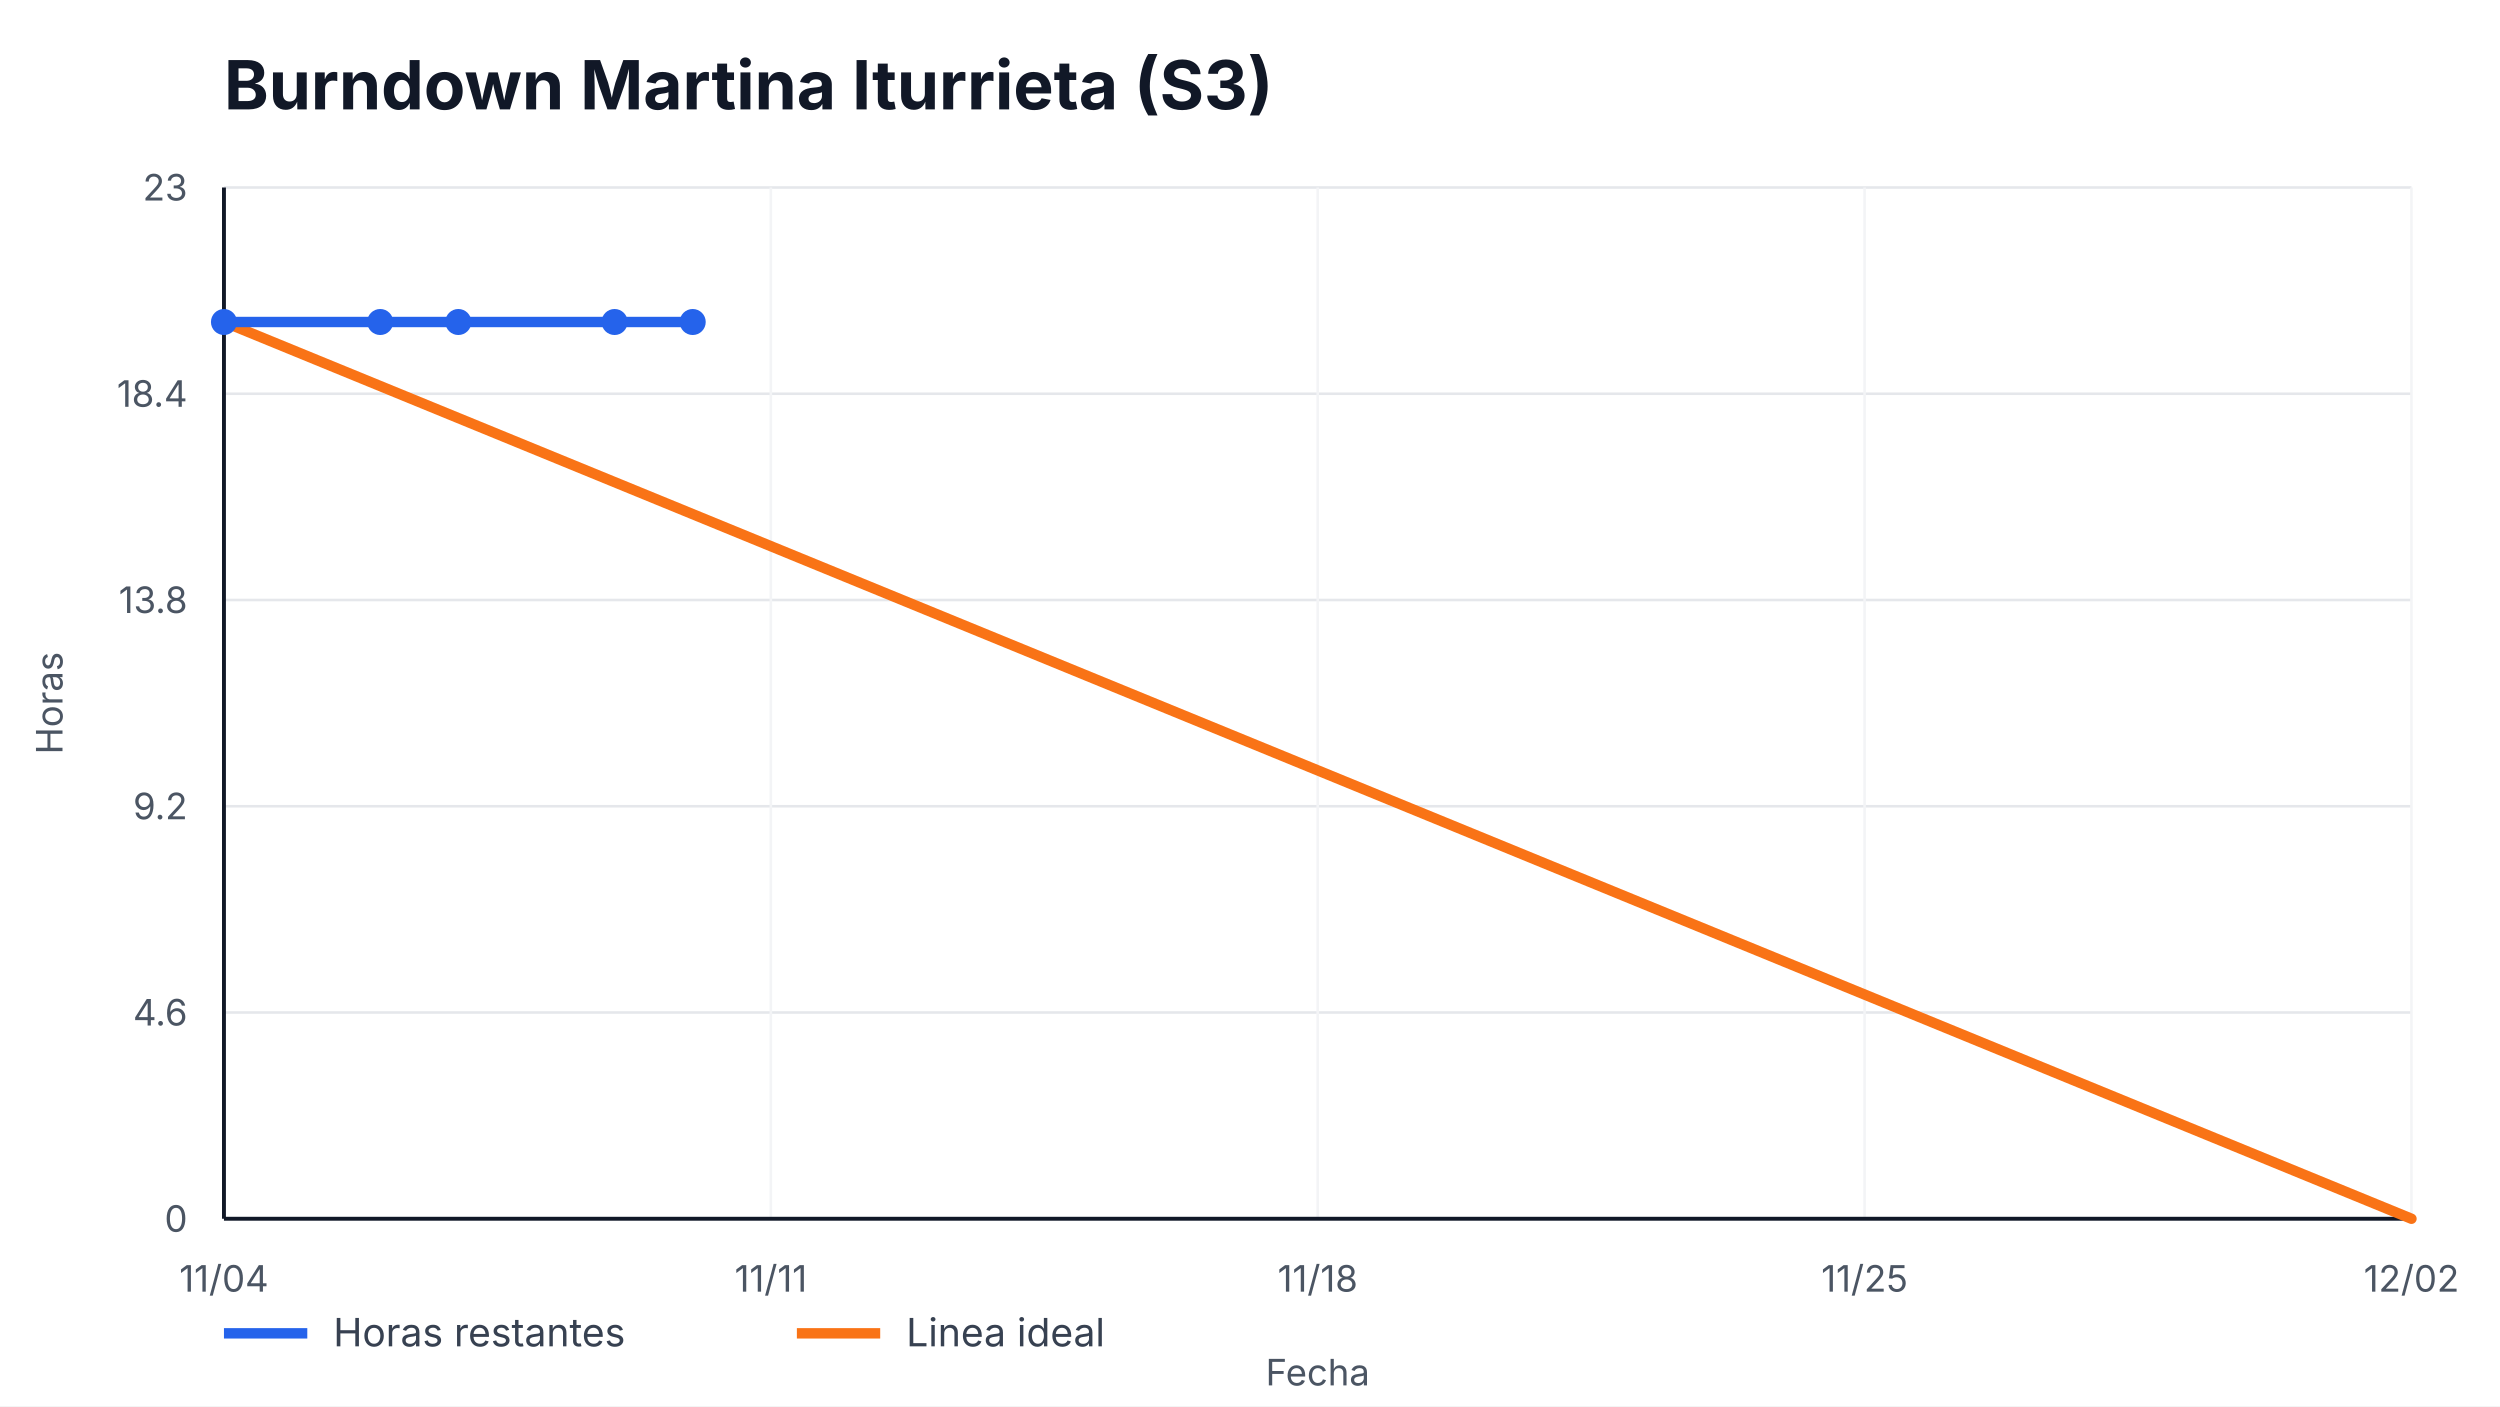
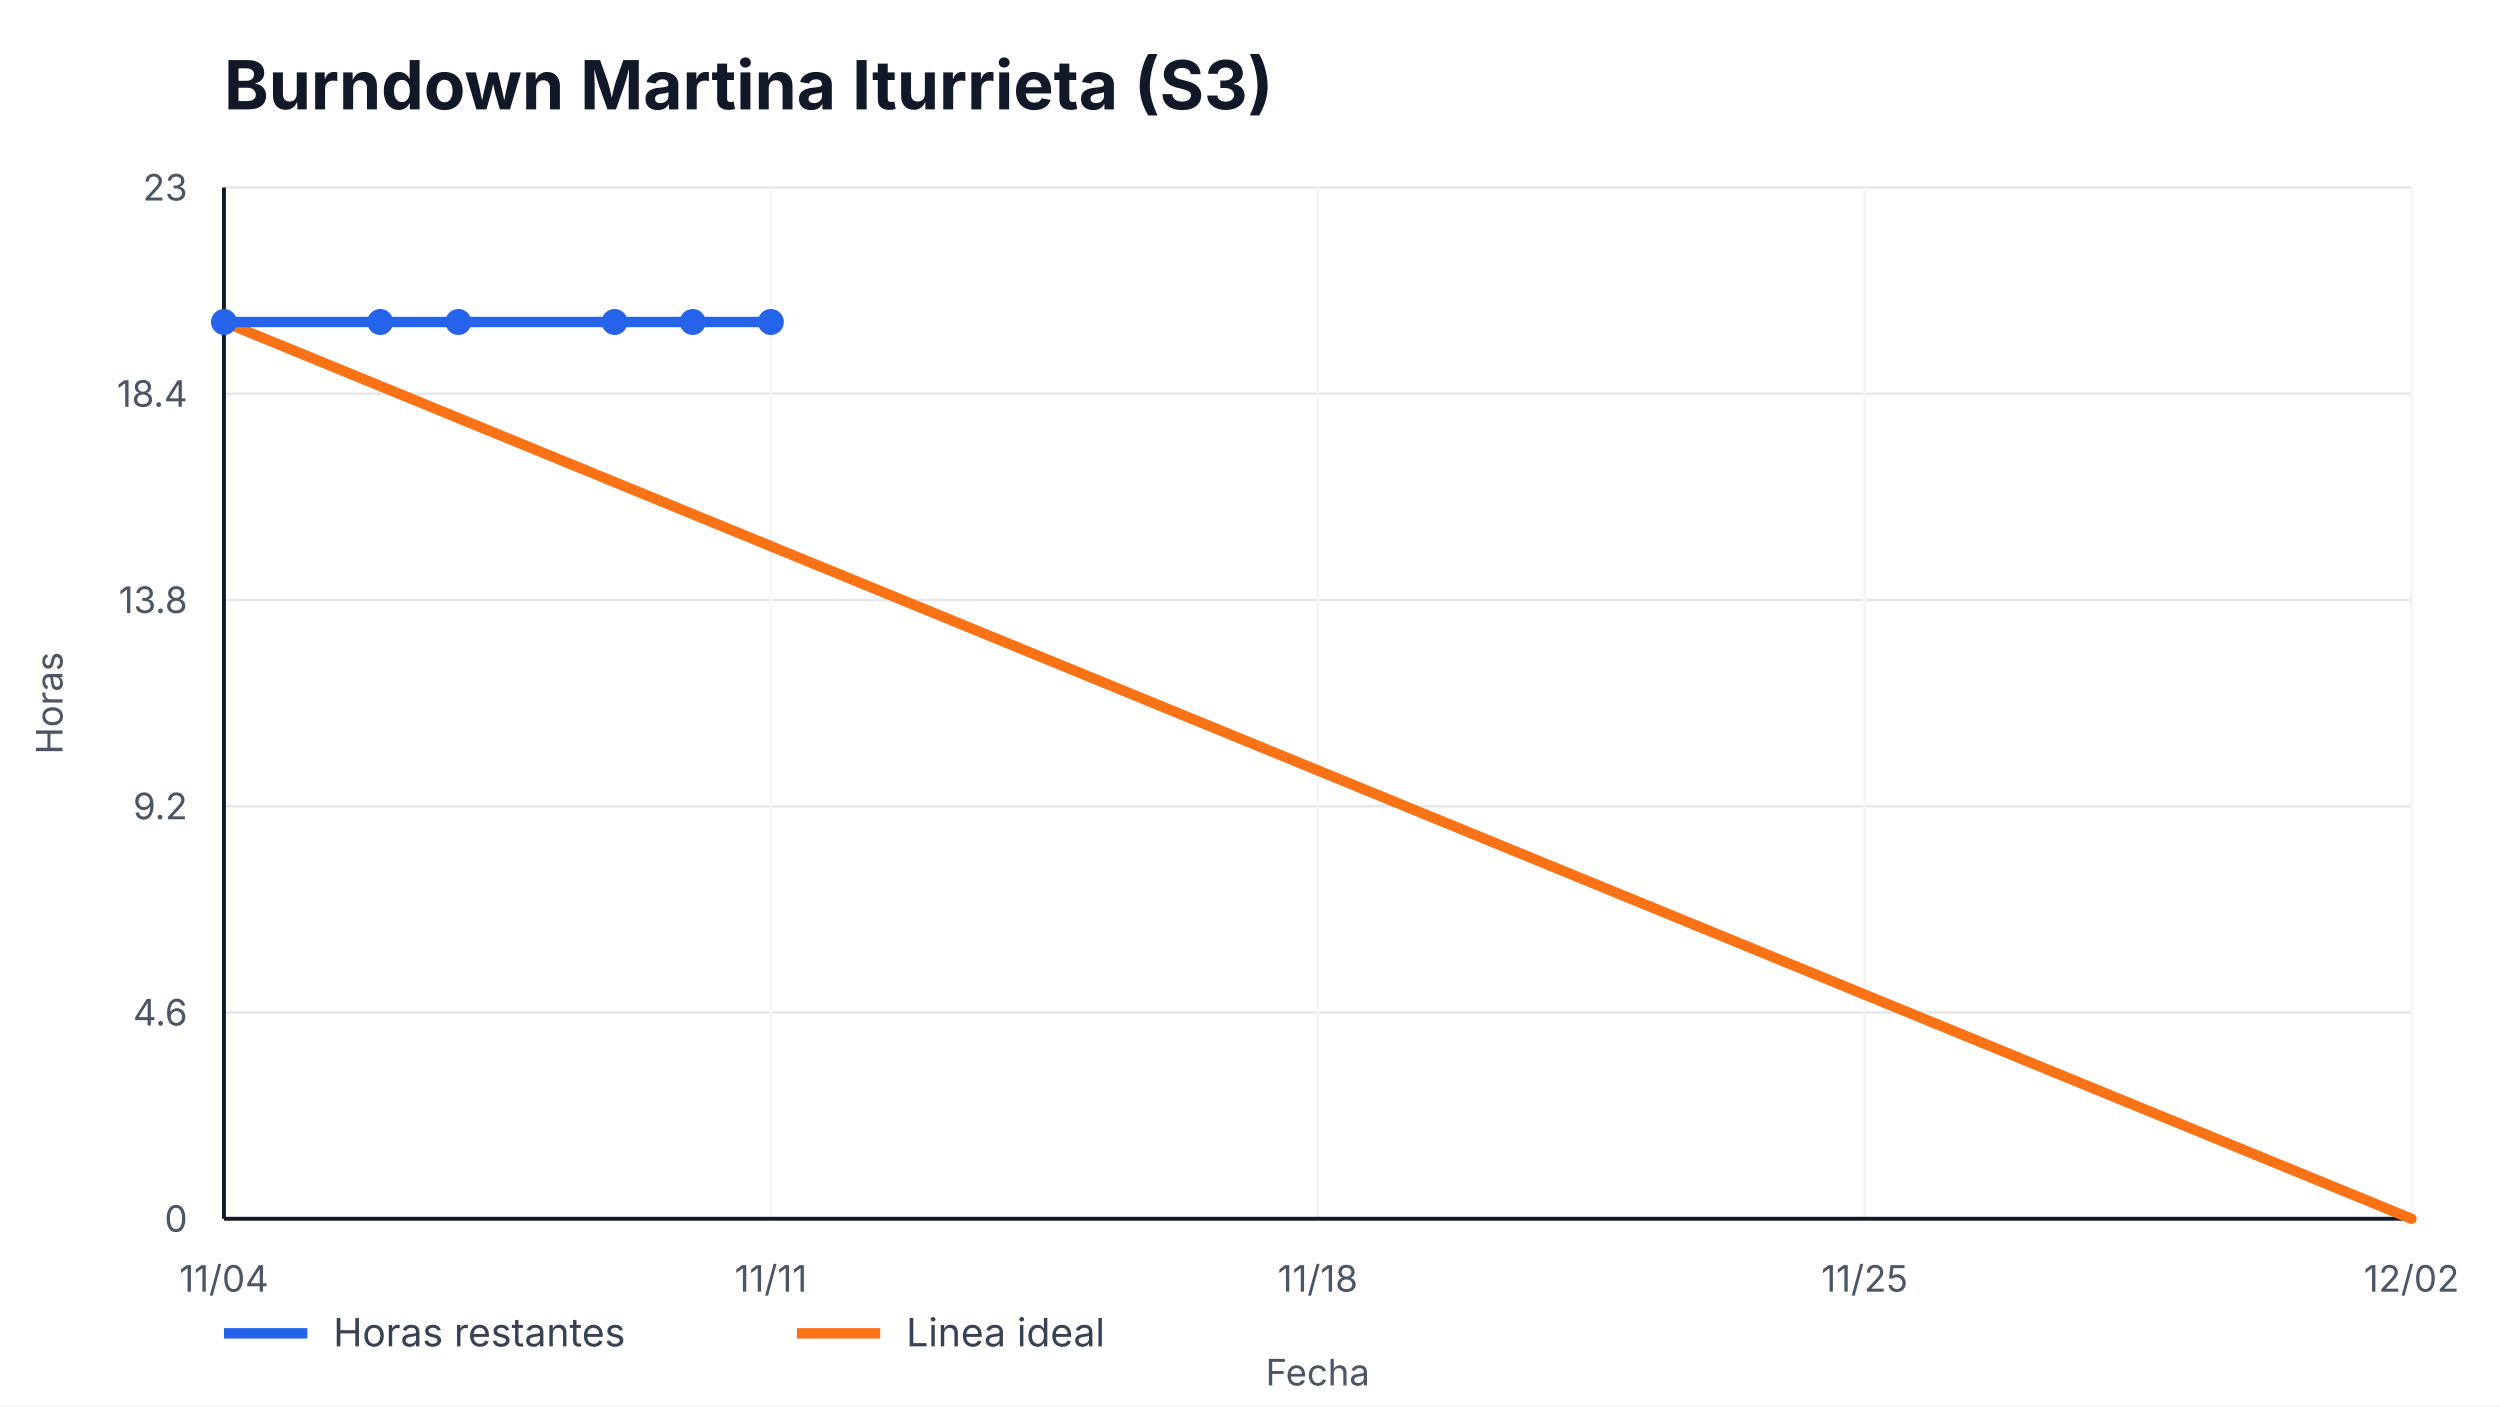
<svg xmlns="http://www.w3.org/2000/svg" width="960" height="540" viewBox="0 0 960 540" role="img" aria-label="Burndown Martina Iturrieta (S3)">
  <style>
    text { font-family: -apple-system, BlinkMacSystemFont, "Segoe UI", sans-serif; fill: #111827; }
    .title { font-size: 26px; font-weight: 700; }
    .axis { font-size: 14px; fill: #4b5563; }
    .legend { font-size: 15px; fill: #374151; }
    .overrun { font-size: 14px; font-weight: 700; fill: #b91c1c; }
  </style>
  <rect width="100%" height="100%" fill="#ffffff" />
  <text x="86" y="42" class="title">Burndown Martina Iturrieta (S3)</text>
  <g>
    <line x1="86" y1="468.00" x2="926" y2="468.00" stroke="#e5e7eb" />
    <line x1="86" y1="388.80" x2="926" y2="388.80" stroke="#e5e7eb" />
    <line x1="86" y1="309.60" x2="926" y2="309.60" stroke="#e5e7eb" />
    <line x1="86" y1="230.40" x2="926" y2="230.40" stroke="#e5e7eb" />
    <line x1="86" y1="151.20" x2="926" y2="151.20" stroke="#e5e7eb" />
    <line x1="86" y1="72.00" x2="926" y2="72.00" stroke="#e5e7eb" />
  </g>
  <g>
    <line x1="86.00" y1="72" x2="86.00" y2="468" stroke="#f3f4f6" />
    <text x="86.00" y="496" text-anchor="middle" class="axis">11/04</text>
    <line x1="296.00" y1="72" x2="296.00" y2="468" stroke="#f3f4f6" />
    <text x="296.00" y="496" text-anchor="middle" class="axis">11/11</text>
    <line x1="506.00" y1="72" x2="506.00" y2="468" stroke="#f3f4f6" />
    <text x="506.00" y="496" text-anchor="middle" class="axis">11/18</text>
    <line x1="716.00" y1="72" x2="716.00" y2="468" stroke="#f3f4f6" />
    <text x="716.00" y="496" text-anchor="middle" class="axis">11/25</text>
    <line x1="926.00" y1="72" x2="926.00" y2="468" stroke="#f3f4f6" />
    <text x="926.00" y="496" text-anchor="middle" class="axis">12/02</text>
  </g>
  <line x1="86" y1="468" x2="926" y2="468" stroke="#111827" stroke-width="1.5" />
  <line x1="86" y1="72" x2="86" y2="468" stroke="#111827" stroke-width="1.5" />
  <g>
    <text x="72" y="473.00" text-anchor="end" class="axis">0</text>
    <text x="72" y="393.80" text-anchor="end" class="axis">4.6</text>
    <text x="72" y="314.60" text-anchor="end" class="axis">9.2</text>
    <text x="72" y="235.40" text-anchor="end" class="axis">13.8</text>
    <text x="72" y="156.20" text-anchor="end" class="axis">18.4</text>
    <text x="72" y="77.00" text-anchor="end" class="axis">23</text>
  </g>
  <polyline points="86.00,123.65 926.00,468.00" fill="none" stroke="#f97316" stroke-width="4" stroke-linecap="round" />
-   <polyline points="86.00,123.65 146.00,123.65 176.00,123.65 236.00,123.65 266.00,123.65" fill="none" stroke="#2563eb" stroke-width="4" stroke-linecap="round" stroke-linejoin="round" />
+   <polyline points="86.00,123.65 146.00,123.65 176.00,123.65 236.00,123.65 266.00,123.65 296.00,123.65" fill="none" stroke="#2563eb" stroke-width="4" stroke-linecap="round" stroke-linejoin="round" />
  <g>
    <circle cx="86.00" cy="123.65" r="5" fill="#2563eb" />
    <circle cx="146.00" cy="123.65" r="5" fill="#2563eb" />
    <circle cx="176.00" cy="123.65" r="5" fill="#2563eb" />
    <circle cx="236.00" cy="123.65" r="5" fill="#2563eb" />
    <circle cx="266.00" cy="123.65" r="5" fill="#2563eb" />
+     <circle cx="296.00" cy="123.65" r="5" fill="#2563eb" />
  </g>
  <line x1="86" y1="512" x2="118" y2="512" stroke="#2563eb" stroke-width="4" />
  <text x="128" y="517" class="legend">Horas restantes</text>
  <line x1="306" y1="512" x2="338" y2="512" stroke="#f97316" stroke-width="4" />
  <text x="348" y="517" class="legend">Linea ideal</text>
  <text x="506.0" y="532" text-anchor="middle" class="axis">Fecha</text>
  <text x="24" y="270.0" transform="rotate(-90 24,270.0)" text-anchor="middle" class="axis">Horas</text>
</svg>
